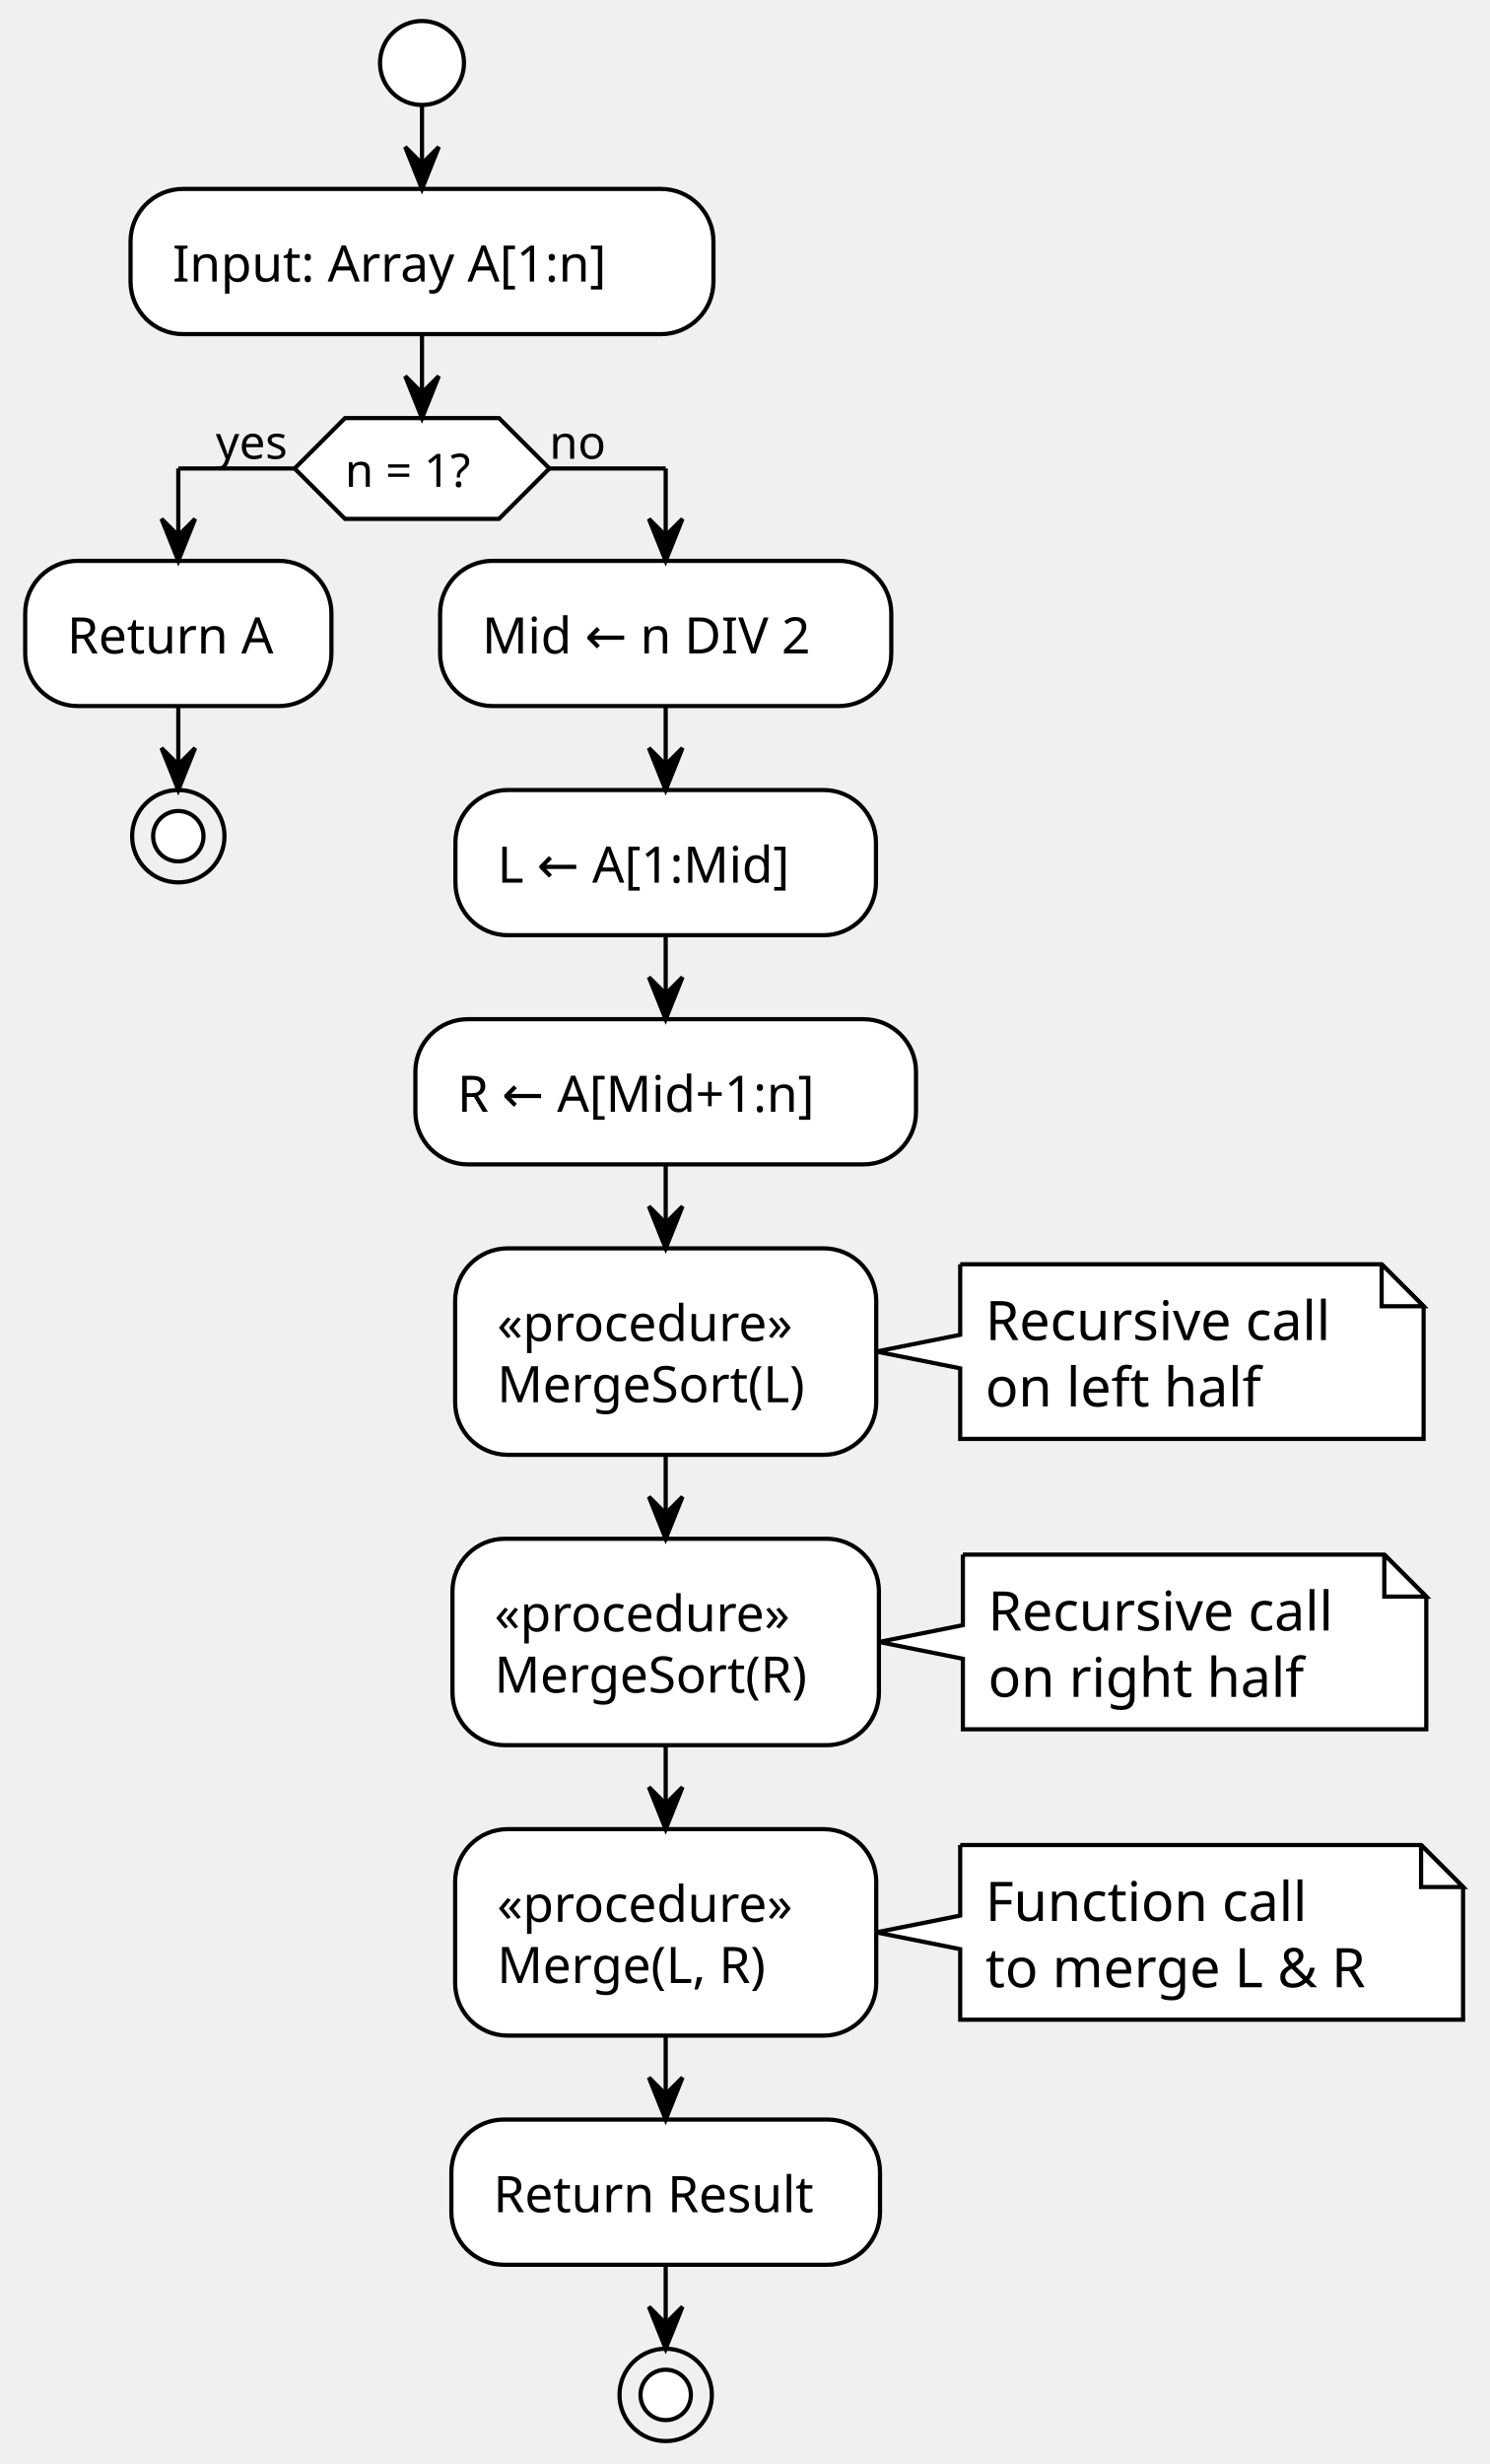
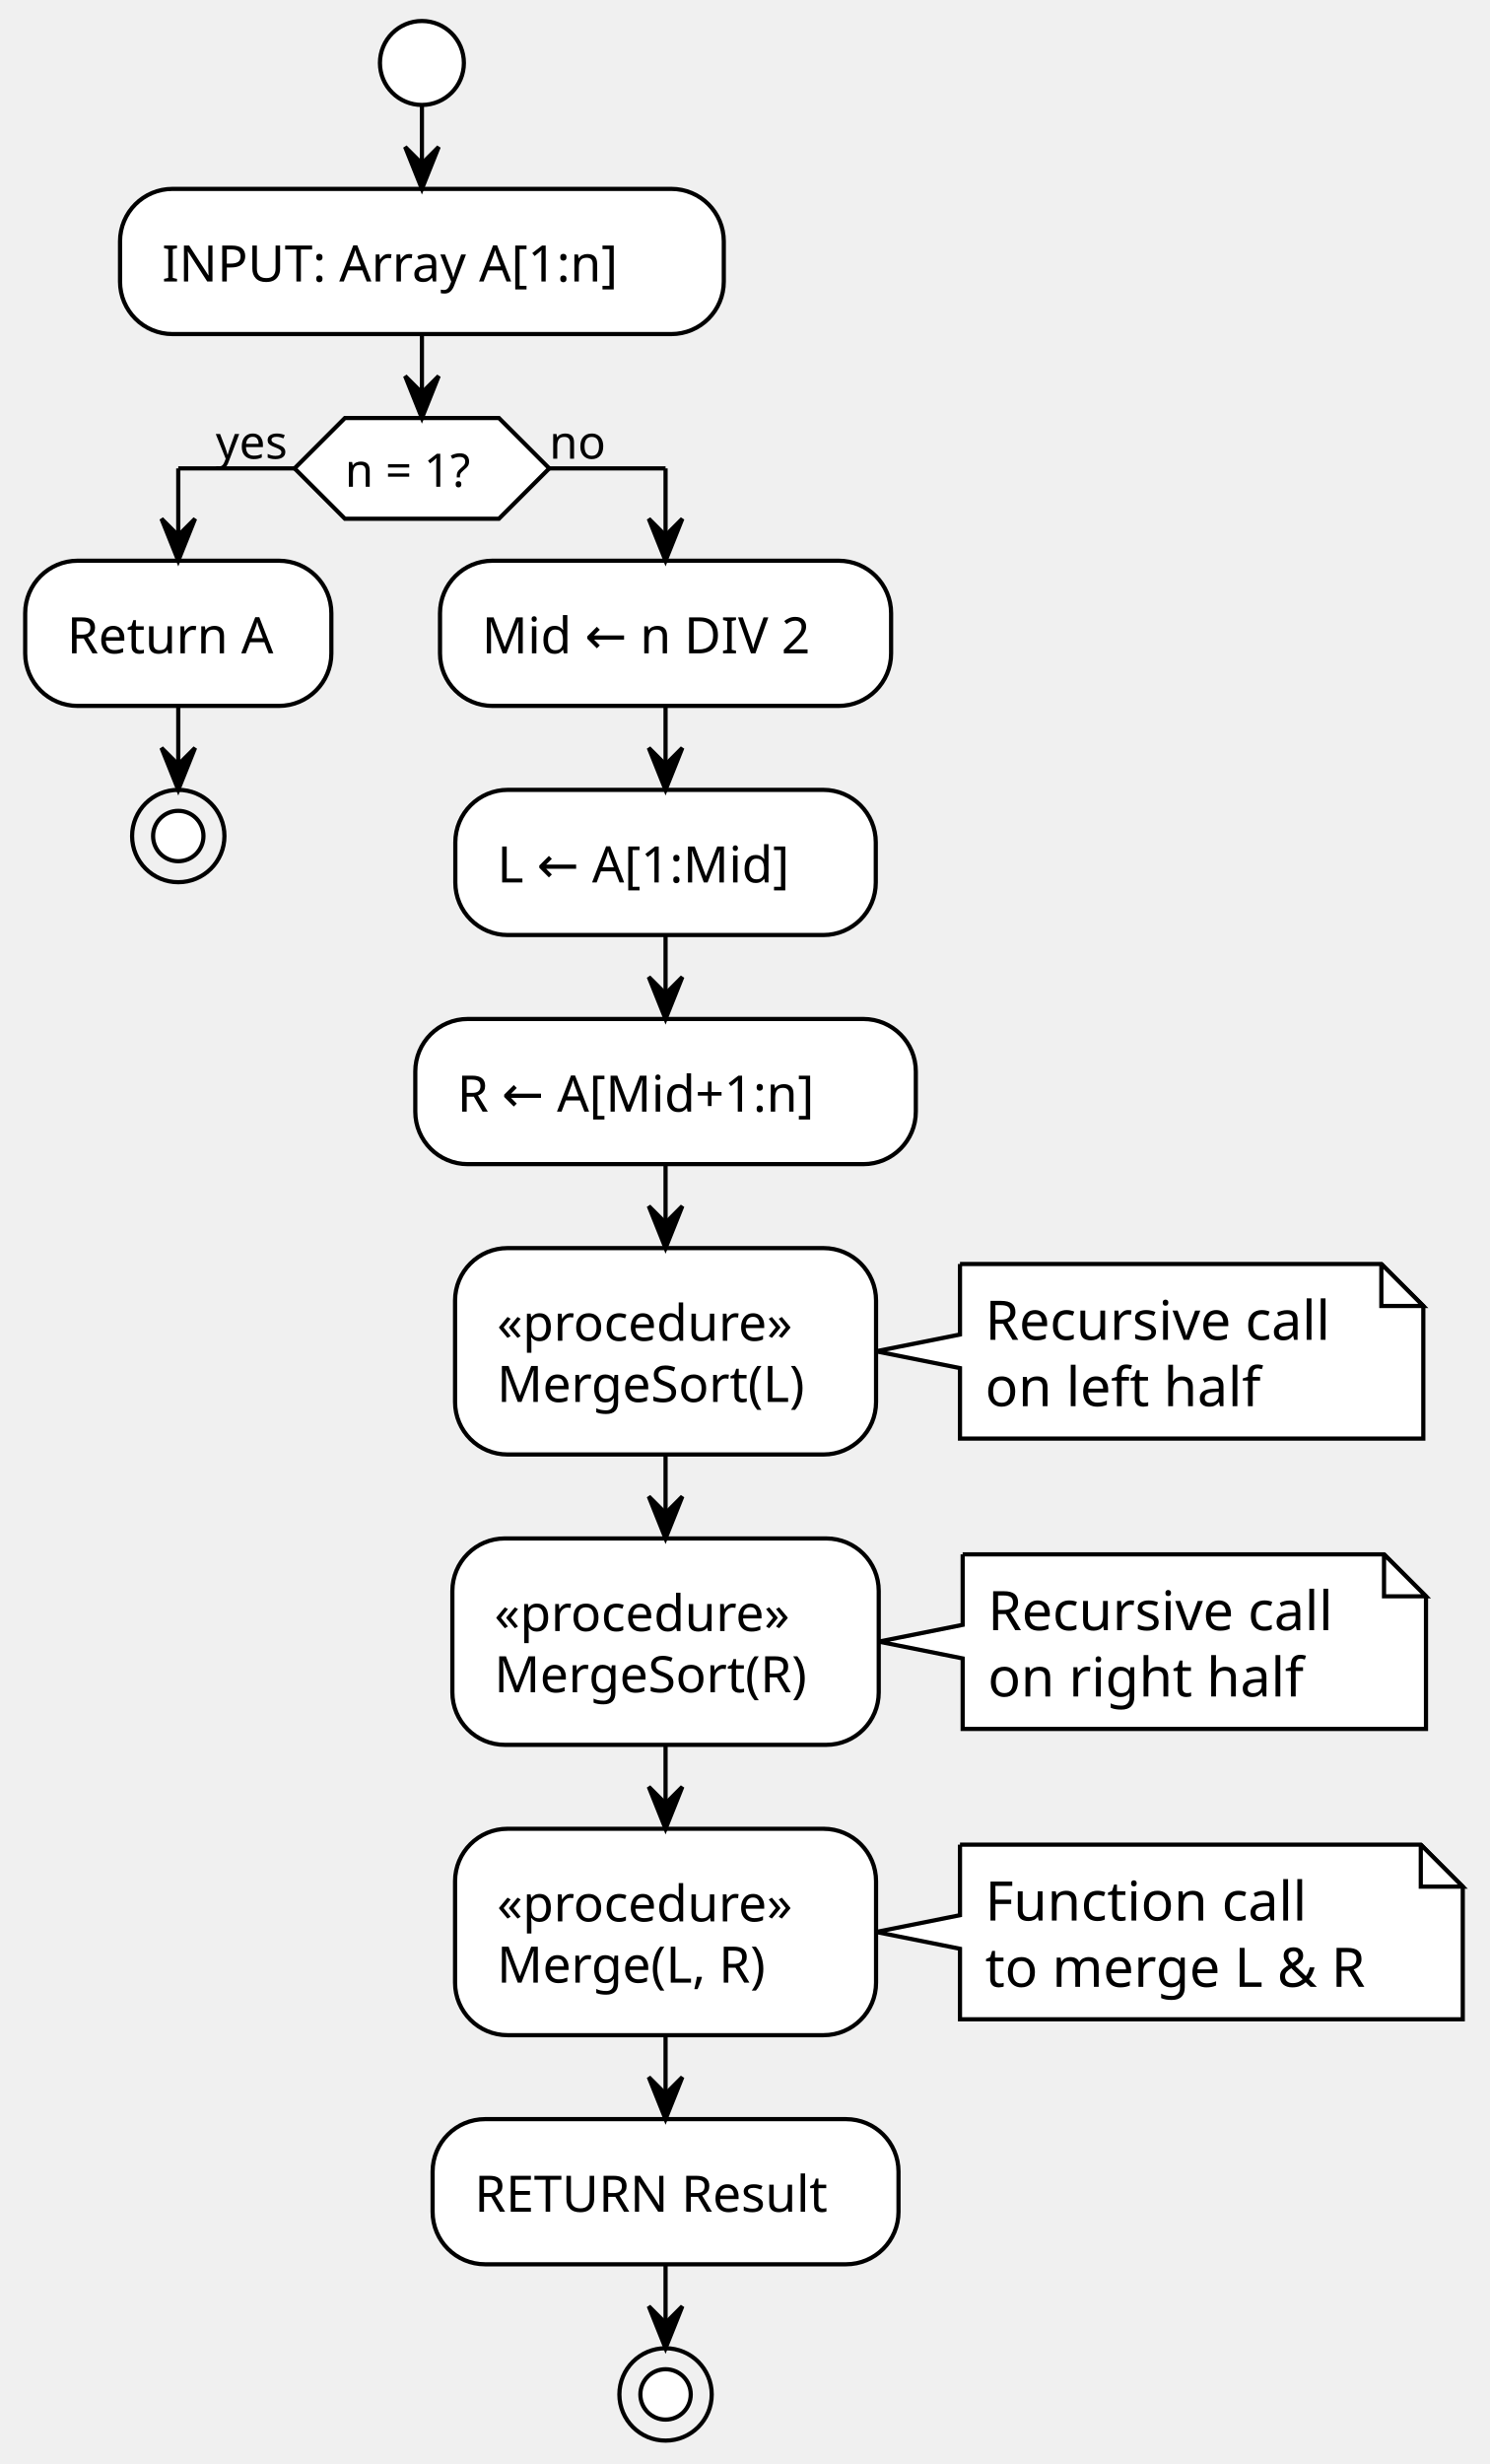
- <svg xmlns="http://www.w3.org/2000/svg" contentStyleType="text/css" data-diagram-type="ACTIVITY" height="1834.375px" preserveAspectRatio="none" style="width:1109px;height:1834px;background:#FFFFFF;" version="1.1" viewBox="0 0 1109 1834" width="1109.375px" zoomAndPan="magnify">
+ <svg xmlns="http://www.w3.org/2000/svg" contentStyleType="text/css" data-diagram-type="ACTIVITY" height="587px" preserveAspectRatio="none" style="width:355px;height:587px;background:#FFFFFF;" version="1.1" viewBox="0 0 355 587" width="355px" zoomAndPan="magnify">
  <defs />
  <g>
-     <ellipse cx="314.149" cy="46.875" fill="#FFFFFF" rx="31.25" ry="31.25" style="stroke:#000000;stroke-width:3.125;" />
-     <rect fill="#FFFFFF" height="108.075" rx="39.062" ry="39.062" style="stroke:#000000;stroke-width:3.125;" width="433.929" x="97.185" y="140.625" />
-     <text fill="#000000" font-family="Verdana" font-size="37.5" lengthAdjust="spacing" textLength="371.429" x="128.435" y="209.576">Input: Array A[1:n]</text>
-     <polygon fill="#FFFFFF" points="256.821,311.2,371.478,311.2,408.978,348.7,371.478,386.2,256.821,386.2,219.321,348.7,256.821,311.2" style="stroke:#000000;stroke-width:3.125;" />
-     <text fill="#000000" font-family="Verdana" font-size="34.375" lengthAdjust="spacing" textLength="114.656" x="256.821" y="362.371">n = 1?</text>
-     <text fill="#000000" font-family="Verdana" font-size="34.375" lengthAdjust="spacing" textLength="58.73" x="160.592" y="341.483">yes</text>
-     <text fill="#000000" font-family="Verdana" font-size="34.375" lengthAdjust="spacing" textLength="42.616" x="408.978" y="341.483">no</text>
-     <rect fill="#FFFFFF" height="108.075" rx="39.062" ry="39.062" style="stroke:#000000;stroke-width:3.125;" width="227.972" x="18.75" y="417.45" />
-     <text fill="#000000" font-family="Verdana" font-size="37.5" lengthAdjust="spacing" textLength="165.472" x="50" y="486.401">Return A</text>
-     <ellipse cx="132.736" cy="622.4" fill="none" rx="34.375" ry="34.375" style="stroke:#000000;stroke-width:3.125;" />
-     <ellipse cx="132.736" cy="622.4" fill="#FFFFFF" rx="18.75" ry="18.75" style="stroke:#000000;stroke-width:3.125;" />
-     <rect fill="#FFFFFF" height="108.075" rx="39.062" ry="39.062" style="stroke:#000000;stroke-width:3.125;" width="335.877" x="327.625" y="417.45" />
-     <text fill="#000000" font-family="Verdana" font-size="37.5" lengthAdjust="spacing" textLength="273.377" x="358.875" y="486.401">Mid ← n DIV 2</text>
-     <rect fill="#FFFFFF" height="108.075" rx="39.062" ry="39.062" style="stroke:#000000;stroke-width:3.125;" width="313.062" x="339.032" y="588.025" />
-     <text fill="#000000" font-family="Verdana" font-size="37.5" lengthAdjust="spacing" textLength="250.561" x="370.282" y="656.976">L ← A[1:Mid]</text>
-     <rect fill="#FFFFFF" height="108.075" rx="39.062" ry="39.062" style="stroke:#000000;stroke-width:3.125;" width="372.681" x="309.222" y="758.6" />
-     <text fill="#000000" font-family="Verdana" font-size="37.5" lengthAdjust="spacing" textLength="310.181" x="340.472" y="827.551">R ← A[Mid+1:n]</text>
-     <path d="M714.795,941.002 L714.795,993.5 L652.295,1006 L714.795,1018.5 L714.795,1070.998 A0,0 0 0 0 714.795,1070.998 L1059.776,1070.998 A0,0 0 0 0 1059.776,1070.998 L1059.776,972.252 L1028.526,941.002 L714.795,941.002 A0,0 0 0 0 714.795,941.002" fill="#FFFFFF" style="stroke:#000000;stroke-width:3.125;" />
-     <path d="M1028.526,941.002 L1028.526,972.252 L1059.776,972.252 L1028.526,941.002" fill="#FFFFFF" style="stroke:#000000;stroke-width:3.125;" />
-     <text fill="#000000" font-family="Verdana" font-size="40.625" lengthAdjust="spacing" textLength="279.356" x="733.545" y="997.47">Recursive call</text>
-     <text fill="#000000" font-family="Verdana" font-size="40.625" lengthAdjust="spacing" textLength="220.105" x="733.545" y="1046.843">on left half</text>
-     <rect fill="#FFFFFF" height="153.65" rx="39.062" ry="39.062" style="stroke:#000000;stroke-width:3.125;" width="313.464" x="338.831" y="929.175" />
-     <text fill="#000000" font-family="Verdana" font-size="37.5" lengthAdjust="spacing" textLength="237.781" x="370.081" y="998.126">«procedure»</text>
-     <text fill="#000000" font-family="Verdana" font-size="37.5" lengthAdjust="spacing" textLength="249.756" x="370.081" y="1043.701">MergeSort(L)</text>
-     <path d="M716.791,1157.152 L716.791,1209.65 L654.291,1222.15 L716.791,1234.65 L716.791,1287.148 A0,0 0 0 0 716.791,1287.148 L1061.772,1287.148 A0,0 0 0 0 1061.772,1287.148 L1061.772,1188.402 L1030.522,1157.152 L716.791,1157.152 A0,0 0 0 0 716.791,1157.152" fill="#FFFFFF" style="stroke:#000000;stroke-width:3.125;" />
-     <path d="M1030.522,1157.152 L1030.522,1188.402 L1061.772,1188.402 L1030.522,1157.152" fill="#FFFFFF" style="stroke:#000000;stroke-width:3.125;" />
-     <text fill="#000000" font-family="Verdana" font-size="40.625" lengthAdjust="spacing" textLength="279.356" x="735.541" y="1213.62">Recursive call</text>
-     <text fill="#000000" font-family="Verdana" font-size="40.625" lengthAdjust="spacing" textLength="249.979" x="735.541" y="1262.993">on right half</text>
-     <rect fill="#FFFFFF" height="153.65" rx="39.062" ry="39.062" style="stroke:#000000;stroke-width:3.125;" width="317.456" x="336.835" y="1145.325" />
-     <text fill="#000000" font-family="Verdana" font-size="37.5" lengthAdjust="spacing" textLength="237.781" x="368.085" y="1214.276">«procedure»</text>
-     <text fill="#000000" font-family="Verdana" font-size="37.5" lengthAdjust="spacing" textLength="254.956" x="368.085" y="1259.851">MergeSort(R)</text>
-     <path d="M714.795,1373.302 L714.795,1425.8 L652.295,1438.3 L714.795,1450.8 L714.795,1503.297 A0,0 0 0 0 714.795,1503.297 L1089.154,1503.297 A0,0 0 0 0 1089.154,1503.297 L1089.154,1404.552 L1057.904,1373.302 L714.795,1373.302 A0,0 0 0 0 714.795,1373.302" fill="#FFFFFF" style="stroke:#000000;stroke-width:3.125;" />
-     <path d="M1057.904,1373.302 L1057.904,1404.552 L1089.154,1404.552 L1057.904,1373.302" fill="#FFFFFF" style="stroke:#000000;stroke-width:3.125;" />
-     <text fill="#000000" font-family="Verdana" font-size="40.625" lengthAdjust="spacing" textLength="255.592" x="733.545" y="1429.77">Function call</text>
-     <text fill="#000000" font-family="Verdana" font-size="40.625" lengthAdjust="spacing" textLength="308.734" x="733.545" y="1479.143">to merge L &amp; R</text>
-     <rect fill="#FFFFFF" height="153.65" rx="39.062" ry="39.062" style="stroke:#000000;stroke-width:3.125;" width="313.464" x="338.831" y="1361.475" />
-     <text fill="#000000" font-family="Verdana" font-size="37.5" lengthAdjust="spacing" textLength="237.781" x="370.081" y="1430.426">«procedure»</text>
-     <text fill="#000000" font-family="Verdana" font-size="37.5" lengthAdjust="spacing" textLength="223.48" x="370.081" y="1476.001">Merge(L, R)</text>
-     <rect fill="#FFFFFF" height="108.075" rx="39.062" ry="39.062" style="stroke:#000000;stroke-width:3.125;" width="319.086" x="336.02" y="1577.624" />
-     <text fill="#000000" font-family="Verdana" font-size="37.5" lengthAdjust="spacing" textLength="256.586" x="367.27" y="1646.576">Return Result</text>
-     <ellipse cx="495.563" cy="1782.574" fill="none" rx="34.375" ry="34.375" style="stroke:#000000;stroke-width:3.125;" />
-     <ellipse cx="495.563" cy="1782.574" fill="#FFFFFF" rx="18.75" ry="18.75" style="stroke:#000000;stroke-width:3.125;" />
-     <line style="stroke:#000000;stroke-width:3.125;" x1="314.149" x2="314.149" y1="78.125" y2="140.625" />
-     <polygon fill="#000000" points="301.649,109.375,314.149,140.625,326.649,109.375,314.149,121.875" style="stroke:#000000;stroke-width:3.125;" />
-     <line style="stroke:#000000;stroke-width:3.125;" x1="132.736" x2="132.736" y1="525.525" y2="588.025" />
-     <polygon fill="#000000" points="120.236,556.775,132.736,588.025,145.236,556.775,132.736,569.275" style="stroke:#000000;stroke-width:3.125;" />
-     <line style="stroke:#000000;stroke-width:3.125;" x1="495.563" x2="495.563" y1="525.525" y2="588.025" />
-     <polygon fill="#000000" points="483.063,556.775,495.563,588.025,508.063,556.775,495.563,569.275" style="stroke:#000000;stroke-width:3.125;" />
-     <line style="stroke:#000000;stroke-width:3.125;" x1="495.563" x2="495.563" y1="696.1" y2="758.6" />
-     <polygon fill="#000000" points="483.063,727.35,495.563,758.6,508.063,727.35,495.563,739.85" style="stroke:#000000;stroke-width:3.125;" />
-     <line style="stroke:#000000;stroke-width:3.125;" x1="495.563" x2="495.563" y1="866.675" y2="929.175" />
-     <polygon fill="#000000" points="483.063,897.925,495.563,929.175,508.063,897.925,495.563,910.425" style="stroke:#000000;stroke-width:3.125;" />
-     <line style="stroke:#000000;stroke-width:3.125;" x1="495.563" x2="495.563" y1="1082.825" y2="1145.325" />
-     <polygon fill="#000000" points="483.063,1114.075,495.563,1145.325,508.063,1114.075,495.563,1126.575" style="stroke:#000000;stroke-width:3.125;" />
-     <line style="stroke:#000000;stroke-width:3.125;" x1="495.563" x2="495.563" y1="1298.975" y2="1361.475" />
-     <polygon fill="#000000" points="483.063,1330.225,495.563,1361.475,508.063,1330.225,495.563,1342.725" style="stroke:#000000;stroke-width:3.125;" />
-     <line style="stroke:#000000;stroke-width:3.125;" x1="495.563" x2="495.563" y1="1515.124" y2="1577.624" />
-     <polygon fill="#000000" points="483.063,1546.374,495.563,1577.624,508.063,1546.374,495.563,1558.874" style="stroke:#000000;stroke-width:3.125;" />
-     <line style="stroke:#000000;stroke-width:3.125;" x1="495.563" x2="495.563" y1="1685.699" y2="1748.199" />
-     <polygon fill="#000000" points="483.063,1716.949,495.563,1748.199,508.063,1716.949,495.563,1729.449" style="stroke:#000000;stroke-width:3.125;" />
-     <line style="stroke:#000000;stroke-width:3.125;" x1="219.321" x2="132.736" y1="348.7" y2="348.7" />
-     <line style="stroke:#000000;stroke-width:3.125;" x1="132.736" x2="132.736" y1="348.7" y2="417.45" />
-     <polygon fill="#000000" points="120.236,386.2,132.736,417.45,145.236,386.2,132.736,398.7" style="stroke:#000000;stroke-width:3.125;" />
-     <line style="stroke:#000000;stroke-width:3.125;" x1="408.978" x2="495.563" y1="348.7" y2="348.7" />
-     <line style="stroke:#000000;stroke-width:3.125;" x1="495.563" x2="495.563" y1="348.7" y2="417.45" />
-     <polygon fill="#000000" points="483.063,386.2,495.563,417.45,508.063,386.2,495.563,398.7" style="stroke:#000000;stroke-width:3.125;" />
-     <line style="stroke:#000000;stroke-width:3.125;" x1="314.149" x2="314.149" y1="248.7" y2="311.2" />
-     <polygon fill="#000000" points="301.649,279.95,314.149,311.2,326.649,279.95,314.149,292.45" style="stroke:#000000;stroke-width:3.125;" />
+     <ellipse cx="100.528" cy="15" fill="#FFFFFF" rx="10" ry="10" style="stroke:#000000;stroke-width:1;" />
+     <rect fill="#FFFFFF" height="34.584" rx="12.5" ry="12.5" style="stroke:#000000;stroke-width:1;" width="143.856" x="28.6" y="45" />
+     <text fill="#000000" font-family="Verdana" font-size="12" lengthAdjust="spacing" textLength="123.856" x="38.6" y="67.064">INPUT: Array A[1:n]</text>
+     <polygon fill="#FFFFFF" points="82.183,99.584,118.873,99.584,130.873,111.584,118.873,123.584,82.183,123.584,70.183,111.584,82.183,99.584" style="stroke:#000000;stroke-width:1;" />
+     <text fill="#000000" font-family="Verdana" font-size="11" lengthAdjust="spacing" textLength="36.69" x="82.183" y="115.959">n = 1?</text>
+     <text fill="#000000" font-family="Verdana" font-size="11" lengthAdjust="spacing" textLength="18.794" x="51.389" y="109.274">yes</text>
+     <text fill="#000000" font-family="Verdana" font-size="11" lengthAdjust="spacing" textLength="13.637" x="130.873" y="109.274">no</text>
+     <rect fill="#FFFFFF" height="34.584" rx="12.5" ry="12.5" style="stroke:#000000;stroke-width:1;" width="72.951" x="6" y="133.584" />
+     <text fill="#000000" font-family="Verdana" font-size="12" lengthAdjust="spacing" textLength="52.951" x="16" y="155.648">Return A</text>
+     <ellipse cx="42.476" cy="199.168" fill="none" rx="11" ry="11" style="stroke:#000000;stroke-width:1;" />
+     <ellipse cx="42.476" cy="199.168" fill="#FFFFFF" rx="6" ry="6" style="stroke:#000000;stroke-width:1;" />
+     <rect fill="#FFFFFF" height="34.584" rx="12.5" ry="12.5" style="stroke:#000000;stroke-width:1;" width="107.481" x="104.84" y="133.584" />
+     <text fill="#000000" font-family="Verdana" font-size="12" lengthAdjust="spacing" textLength="87.481" x="114.84" y="155.648">Mid ← n DIV 2</text>
+     <rect fill="#FFFFFF" height="34.584" rx="12.5" ry="12.5" style="stroke:#000000;stroke-width:1;" width="100.18" x="108.49" y="188.168" />
+     <text fill="#000000" font-family="Verdana" font-size="12" lengthAdjust="spacing" textLength="80.18" x="118.49" y="210.232">L ← A[1:Mid]</text>
+     <rect fill="#FFFFFF" height="34.584" rx="12.5" ry="12.5" style="stroke:#000000;stroke-width:1;" width="119.258" x="98.951" y="242.752" />
+     <text fill="#000000" font-family="Verdana" font-size="12" lengthAdjust="spacing" textLength="99.258" x="108.951" y="264.816">R ← A[Mid+1:n]</text>
+     <path d="M228.734,301.121 L228.734,317.92 L208.734,321.92 L228.734,325.92 L228.734,342.719 A0,0 0 0 0 228.734,342.719 L339.128,342.719 A0,0 0 0 0 339.128,342.719 L339.128,311.121 L329.128,301.121 L228.734,301.121 A0,0 0 0 0 228.734,301.121" fill="#FFFFFF" style="stroke:#000000;stroke-width:1;" />
+     <path d="M329.128,301.121 L329.128,311.121 L339.128,311.121 L329.128,301.121" fill="#FFFFFF" style="stroke:#000000;stroke-width:1;" />
+     <text fill="#000000" font-family="Verdana" font-size="13" lengthAdjust="spacing" textLength="89.394" x="234.734" y="319.19">Recursive call</text>
+     <text fill="#000000" font-family="Verdana" font-size="13" lengthAdjust="spacing" textLength="70.434" x="234.734" y="334.99">on left half</text>
+     <rect fill="#FFFFFF" height="49.168" rx="12.5" ry="12.5" style="stroke:#000000;stroke-width:1;" width="100.309" x="108.426" y="297.336" />
+     <text fill="#000000" font-family="Verdana" font-size="12" lengthAdjust="spacing" textLength="76.09" x="118.426" y="319.4">«procedure»</text>
+     <text fill="#000000" font-family="Verdana" font-size="12" lengthAdjust="spacing" textLength="79.922" x="118.426" y="333.984">MergeSort(L)</text>
+     <path d="M229.373,370.289 L229.373,387.088 L209.373,391.088 L229.373,395.088 L229.373,411.887 A0,0 0 0 0 229.373,411.887 L339.767,411.887 A0,0 0 0 0 339.767,411.887 L339.767,380.289 L329.767,370.289 L229.373,370.289 A0,0 0 0 0 229.373,370.289" fill="#FFFFFF" style="stroke:#000000;stroke-width:1;" />
+     <path d="M329.767,370.289 L329.767,380.289 L339.767,380.289 L329.767,370.289" fill="#FFFFFF" style="stroke:#000000;stroke-width:1;" />
+     <text fill="#000000" font-family="Verdana" font-size="13" lengthAdjust="spacing" textLength="89.394" x="235.373" y="388.358">Recursive call</text>
+     <text fill="#000000" font-family="Verdana" font-size="13" lengthAdjust="spacing" textLength="79.993" x="235.373" y="404.158">on right half</text>
+     <rect fill="#FFFFFF" height="49.168" rx="12.5" ry="12.5" style="stroke:#000000;stroke-width:1;" width="101.586" x="107.787" y="366.504" />
+     <text fill="#000000" font-family="Verdana" font-size="12" lengthAdjust="spacing" textLength="76.09" x="117.787" y="388.568">«procedure»</text>
+     <text fill="#000000" font-family="Verdana" font-size="12" lengthAdjust="spacing" textLength="81.586" x="117.787" y="403.152">MergeSort(R)</text>
+     <path d="M228.734,439.457 L228.734,456.256 L208.734,460.256 L228.734,464.256 L228.734,481.055 A0,0 0 0 0 228.734,481.055 L348.529,481.055 A0,0 0 0 0 348.529,481.055 L348.529,449.457 L338.529,439.457 L228.734,439.457 A0,0 0 0 0 228.734,439.457" fill="#FFFFFF" style="stroke:#000000;stroke-width:1;" />
+     <path d="M338.529,439.457 L338.529,449.457 L348.529,449.457 L338.529,439.457" fill="#FFFFFF" style="stroke:#000000;stroke-width:1;" />
+     <text fill="#000000" font-family="Verdana" font-size="13" lengthAdjust="spacing" textLength="81.79" x="234.734" y="457.526">Function call</text>
+     <text fill="#000000" font-family="Verdana" font-size="13" lengthAdjust="spacing" textLength="98.795" x="234.734" y="473.326">to merge L &amp; R</text>
+     <rect fill="#FFFFFF" height="49.168" rx="12.5" ry="12.5" style="stroke:#000000;stroke-width:1;" width="100.309" x="108.426" y="435.672" />
+     <text fill="#000000" font-family="Verdana" font-size="12" lengthAdjust="spacing" textLength="76.09" x="118.426" y="457.736">«procedure»</text>
+     <text fill="#000000" font-family="Verdana" font-size="12" lengthAdjust="spacing" textLength="71.514" x="118.426" y="472.32">Merge(L, R)</text>
+     <rect fill="#FFFFFF" height="34.584" rx="12.5" ry="12.5" style="stroke:#000000;stroke-width:1;" width="111.008" x="103.076" y="504.84" />
+     <text fill="#000000" font-family="Verdana" font-size="12" lengthAdjust="spacing" textLength="91.008" x="113.076" y="526.904">RETURN Result</text>
+     <ellipse cx="158.58" cy="570.424" fill="none" rx="11" ry="11" style="stroke:#000000;stroke-width:1;" />
+     <ellipse cx="158.58" cy="570.424" fill="#FFFFFF" rx="6" ry="6" style="stroke:#000000;stroke-width:1;" />
+     <line style="stroke:#000000;stroke-width:1;" x1="100.528" x2="100.528" y1="25" y2="45" />
+     <polygon fill="#000000" points="96.528,35,100.528,45,104.528,35,100.528,39" style="stroke:#000000;stroke-width:1;" />
+     <line style="stroke:#000000;stroke-width:1;" x1="42.476" x2="42.476" y1="168.168" y2="188.168" />
+     <polygon fill="#000000" points="38.476,178.168,42.476,188.168,46.476,178.168,42.476,182.168" style="stroke:#000000;stroke-width:1;" />
+     <line style="stroke:#000000;stroke-width:1;" x1="158.58" x2="158.58" y1="168.168" y2="188.168" />
+     <polygon fill="#000000" points="154.58,178.168,158.58,188.168,162.58,178.168,158.58,182.168" style="stroke:#000000;stroke-width:1;" />
+     <line style="stroke:#000000;stroke-width:1;" x1="158.58" x2="158.58" y1="222.752" y2="242.752" />
+     <polygon fill="#000000" points="154.58,232.752,158.58,242.752,162.58,232.752,158.58,236.752" style="stroke:#000000;stroke-width:1;" />
+     <line style="stroke:#000000;stroke-width:1;" x1="158.58" x2="158.58" y1="277.336" y2="297.336" />
+     <polygon fill="#000000" points="154.58,287.336,158.58,297.336,162.58,287.336,158.58,291.336" style="stroke:#000000;stroke-width:1;" />
+     <line style="stroke:#000000;stroke-width:1;" x1="158.58" x2="158.58" y1="346.504" y2="366.504" />
+     <polygon fill="#000000" points="154.58,356.504,158.58,366.504,162.58,356.504,158.58,360.504" style="stroke:#000000;stroke-width:1;" />
+     <line style="stroke:#000000;stroke-width:1;" x1="158.58" x2="158.58" y1="415.672" y2="435.672" />
+     <polygon fill="#000000" points="154.58,425.672,158.58,435.672,162.58,425.672,158.58,429.672" style="stroke:#000000;stroke-width:1;" />
+     <line style="stroke:#000000;stroke-width:1;" x1="158.58" x2="158.58" y1="484.84" y2="504.84" />
+     <polygon fill="#000000" points="154.58,494.84,158.58,504.84,162.58,494.84,158.58,498.84" style="stroke:#000000;stroke-width:1;" />
+     <line style="stroke:#000000;stroke-width:1;" x1="158.58" x2="158.58" y1="539.424" y2="559.424" />
+     <polygon fill="#000000" points="154.58,549.424,158.58,559.424,162.58,549.424,158.58,553.424" style="stroke:#000000;stroke-width:1;" />
+     <line style="stroke:#000000;stroke-width:1;" x1="70.183" x2="42.476" y1="111.584" y2="111.584" />
+     <line style="stroke:#000000;stroke-width:1;" x1="42.476" x2="42.476" y1="111.584" y2="133.584" />
+     <polygon fill="#000000" points="38.476,123.584,42.476,133.584,46.476,123.584,42.476,127.584" style="stroke:#000000;stroke-width:1;" />
+     <line style="stroke:#000000;stroke-width:1;" x1="130.873" x2="158.58" y1="111.584" y2="111.584" />
+     <line style="stroke:#000000;stroke-width:1;" x1="158.58" x2="158.58" y1="111.584" y2="133.584" />
+     <polygon fill="#000000" points="154.58,123.584,158.58,133.584,162.58,123.584,158.58,127.584" style="stroke:#000000;stroke-width:1;" />
+     <line style="stroke:#000000;stroke-width:1;" x1="100.528" x2="100.528" y1="79.584" y2="99.584" />
+     <polygon fill="#000000" points="96.528,89.584,100.528,99.584,104.528,89.584,100.528,93.584" style="stroke:#000000;stroke-width:1;" />
  </g>
</svg>
